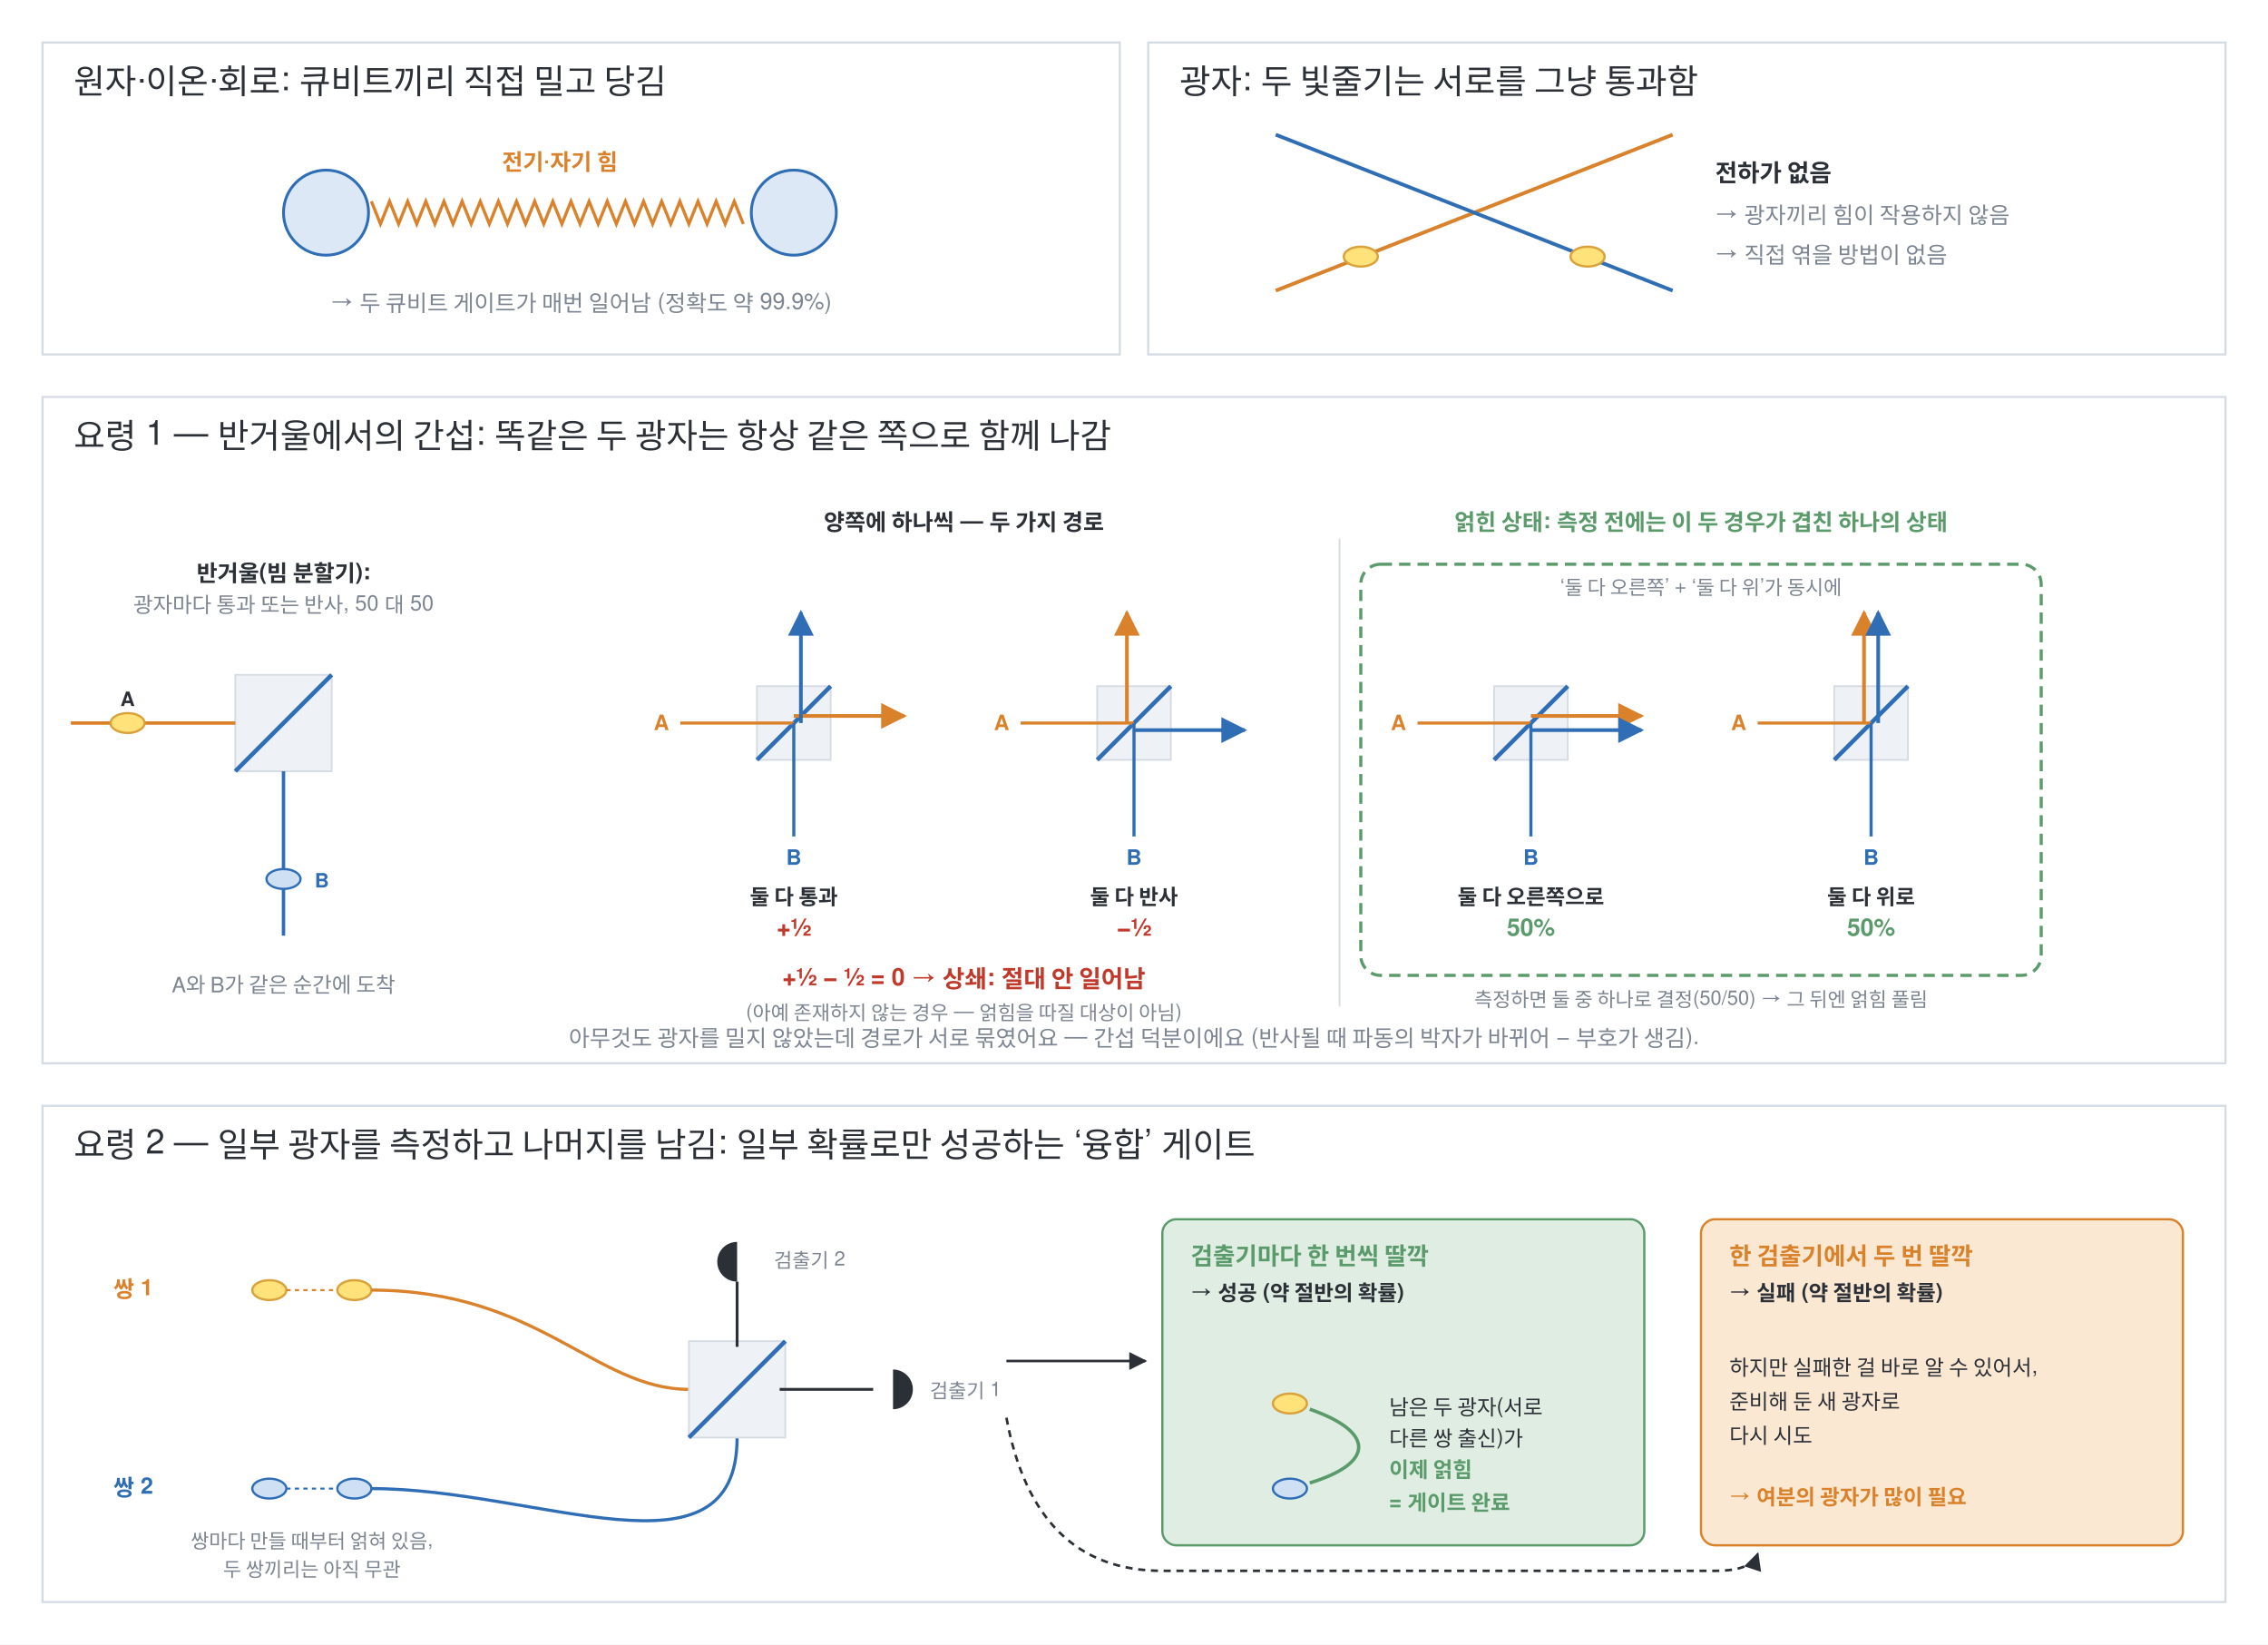
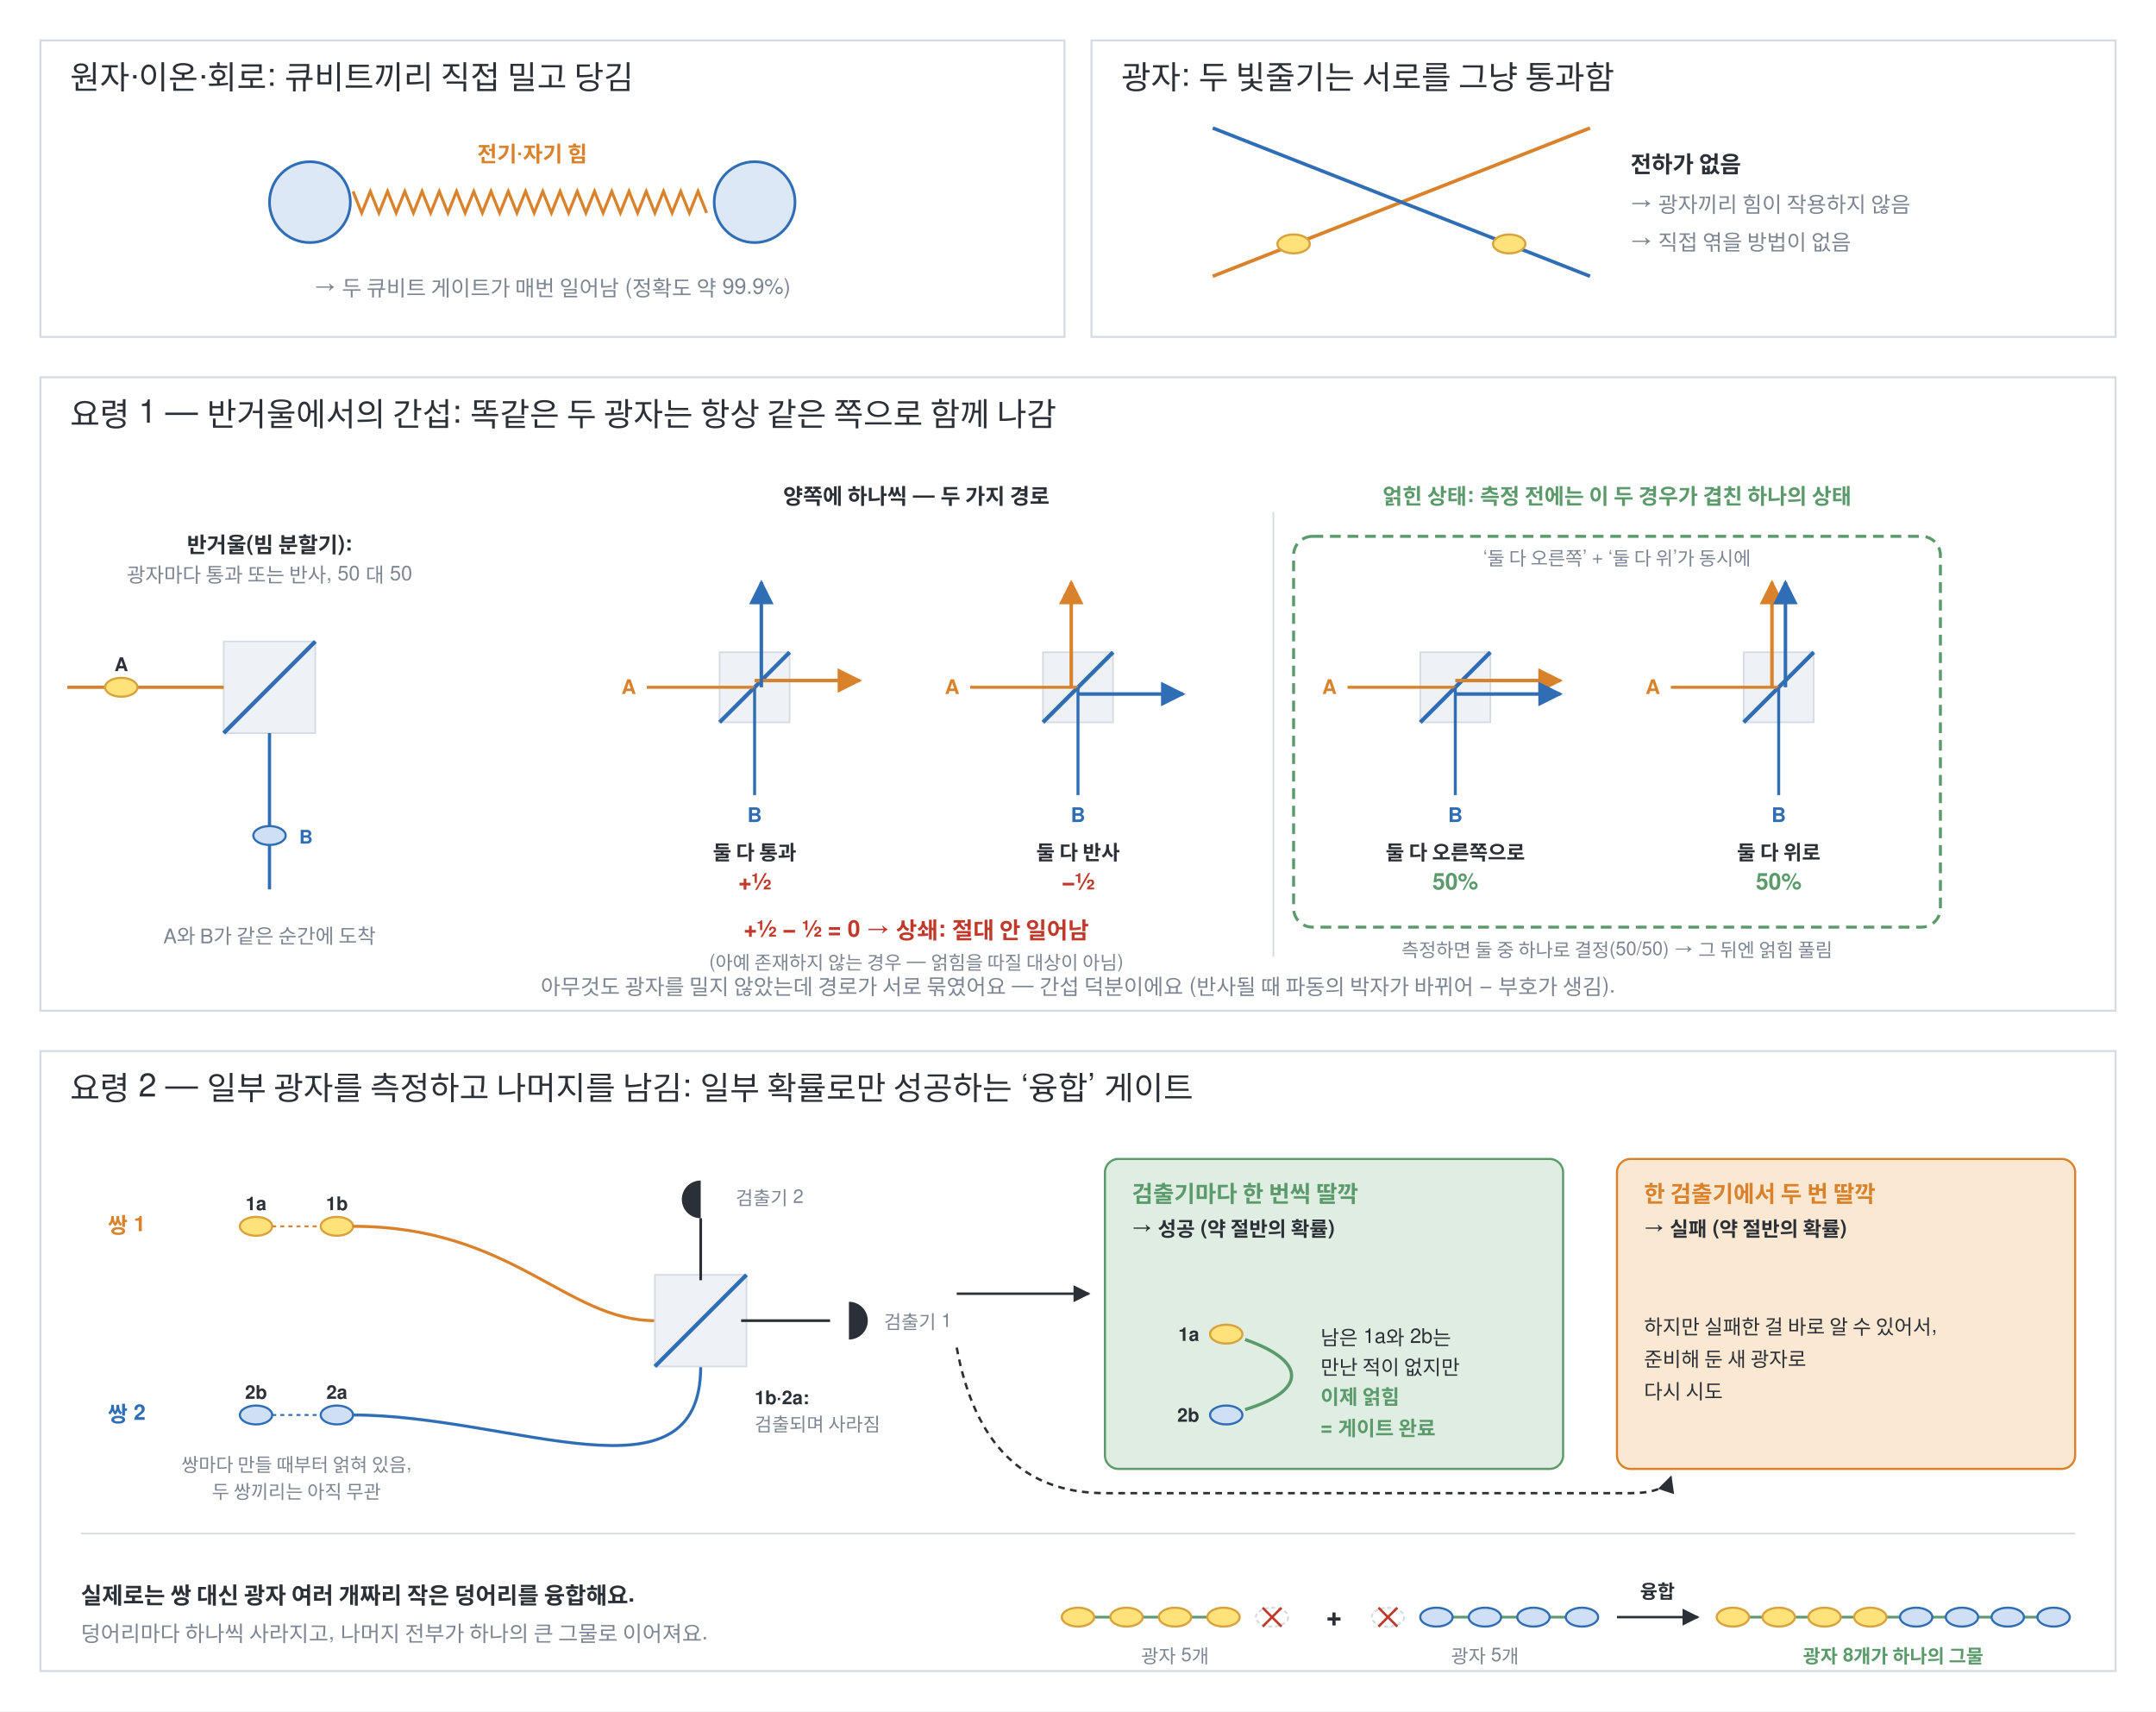
- <svg xmlns="http://www.w3.org/2000/svg" viewBox="0 0 1600 1160" width="1600" height="1160" font-family="Helvetica Neue, Helvetica, Arial, Apple SD Gothic Neo, Malgun Gothic, Noto Sans KR, sans-serif">
+ <svg xmlns="http://www.w3.org/2000/svg" viewBox="0 0 1600 1270" width="1600" height="1270" font-family="Helvetica Neue, Helvetica, Arial, Apple SD Gothic Neo, Malgun Gothic, Noto Sans KR, sans-serif">
  <defs>
    <marker id="ar" viewBox="0 0 10 10" refX="9" refY="5" markerWidth="7" markerHeight="7" orient="auto-start-reverse">
      <path d="M0 0 L10 5 L0 10 Z" fill="#2B2F36" />
    </marker>
    <marker id="arb" viewBox="0 0 10 10" refX="9" refY="5" markerWidth="7" markerHeight="7" orient="auto-start-reverse">
      <path d="M0 0 L10 5 L0 10 Z" fill="#2F6DB5" />
    </marker>
    <marker id="aro" viewBox="0 0 10 10" refX="9" refY="5" markerWidth="7" markerHeight="7" orient="auto-start-reverse">
      <path d="M0 0 L10 5 L0 10 Z" fill="#D9822B" />
    </marker>
  </defs>
-   <rect width="1600" height="1160" fill="#FFFFFF" />
+   <rect width="1600" height="1270" fill="#FFFFFF" />
  <rect x="30" y="30" width="760" height="220" fill="#FFFFFF" stroke="#D5DBE3" stroke-width="1.5" />
  <text x="52" y="66" font-size="24" fill="#2B2F36" font-weight="400" text-anchor="start">원자·이온·회로: 큐비트끼리 직접 밀고 당김</text>
  <circle cx="230" cy="150" r="30" fill="#DCE8F6" stroke="#2F6DB5" stroke-width="2" />
  <circle cx="560" cy="150" r="30" fill="#DCE8F6" stroke="#2F6DB5" stroke-width="2" />
  <polyline points="262.0,142 268.4,158 274.8,142 281.2,158 287.6,142 294.0,158 300.4,142 306.8,158 313.2,142 319.6,158 326.0,142 332.4,158 338.8,142 345.2,158 351.6,142 358.0,158 364.4,142 370.8,158 377.2,142 383.6,158 390.0,142 396.4,158 402.8,142 409.2,158 415.6,142 422.0,158 428.4,142 434.8,158 441.2,142 447.6,158 454.0,142 460.4,158 466.8,142 473.2,158 479.6,142 486.0,158 492.4,142 498.8,158 505.2,142 511.6,158 518.0,142 524.4,158" fill="none" stroke="#D9822B" stroke-width="2.2" />
  <text x="395" y="120" font-size="16" fill="#D9822B" font-weight="600" text-anchor="middle">전기·자기 힘</text>
  <text x="410" y="218" font-size="16" fill="#7C8591" font-weight="400" text-anchor="middle">→ 두 큐비트 게이트가 매번 일어남 (정확도 약 99.9%)</text>
  <rect x="810" y="30" width="760" height="220" fill="#FFFFFF" stroke="#D5DBE3" stroke-width="1.5" />
  <text x="832" y="66" font-size="24" fill="#2B2F36" font-weight="400" text-anchor="start">광자: 두 빛줄기는 서로를 그냥 통과함</text>
  <line x1="900" y1="205" x2="1180" y2="95" stroke="#D9822B" stroke-width="2.6" />
  <line x1="900" y1="95" x2="1180" y2="205" stroke="#2F6DB5" stroke-width="2.6" />
  <ellipse cx="960" cy="181" rx="12" ry="7" fill="#FFE27A" stroke="#D9A23C" stroke-width="1.6" />
  <ellipse cx="1120" cy="181" rx="12" ry="7" fill="#FFE27A" stroke="#D9A23C" stroke-width="1.6" />
  <text x="1210" y="128" font-size="17" fill="#2B2F36" font-weight="600" text-anchor="start">전하가 없음</text>
  <text x="1210" y="156" font-size="16" fill="#7C8591" font-weight="400" text-anchor="start">→ 광자끼리 힘이 작용하지 않음</text>
  <text x="1210" y="184" font-size="16" fill="#7C8591" font-weight="400" text-anchor="start">→ 직접 엮을 방법이 없음</text>
  <g transform="translate(0 -50)">
    <rect x="30" y="330" width="1540" height="470" fill="#FFFFFF" stroke="#D5DBE3" stroke-width="1.5" />
    <text x="52" y="366" font-size="24" fill="#2B2F36" font-weight="400" text-anchor="start">요령 1 — 반거울에서의 간섭: 똑같은 두 광자는 항상 같은 쪽으로 함께 나감</text>
    <rect x="166" y="526" width="68" height="68" fill="#EEF1F5" stroke="#D5DBE3" stroke-width="1.2" />
    <line x1="166" y1="594" x2="234" y2="526" stroke="#2F6DB5" stroke-width="3" />
    <line x1="50" y1="560" x2="166" y2="560" stroke="#D9822B" stroke-width="2.4" />
    <ellipse cx="90" cy="560" rx="12" ry="7" fill="#FFE27A" stroke="#D9A23C" stroke-width="1.6" />
    <text x="90" y="548" font-size="14" fill="#2B2F36" font-weight="700" text-anchor="middle">A</text>
    <line x1="200" y1="710" x2="200" y2="594" stroke="#2F6DB5" stroke-width="2.4" />
    <ellipse cx="200" cy="670" rx="12" ry="7" fill="#CFE0F5" stroke="#2F6DB5" stroke-width="1.6" />
    <text x="222" y="676" font-size="14" fill="#2F6DB5" font-weight="700" text-anchor="start">B</text>
    <text x="200" y="460" font-size="16" fill="#2B2F36" font-weight="600" text-anchor="middle">반거울(빔 분할기):</text>
    <text x="200" y="482" font-size="15" fill="#7C8591" font-weight="400" text-anchor="middle">광자마다 통과 또는 반사, 50 대 50</text>
    <text x="200" y="750" font-size="15" fill="#7C8591" font-weight="400" text-anchor="middle">A와 B가 같은 순간에 도착</text>
    <rect x="534" y="534" width="52" height="52" fill="#EEF1F5" stroke="#D5DBE3" stroke-width="1.2" />
    <line x1="534" y1="586" x2="586" y2="534" stroke="#2F6DB5" stroke-width="3" />
    <line x1="480" y1="560" x2="560" y2="560" stroke="#D9822B" stroke-width="2.2" />
    <line x1="560" y1="640" x2="560" y2="560" stroke="#2F6DB5" stroke-width="2.2" />
    <text x="472" y="565" font-size="15" fill="#D9822B" font-weight="700" text-anchor="end">A</text>
    <text x="560" y="660" font-size="15" fill="#2F6DB5" font-weight="700" text-anchor="middle">B</text>
    <line x1="560" y1="555" x2="638" y2="555" stroke="#D9822B" stroke-width="2.6" marker-end="url(#aro)" />
    <line x1="565" y1="560" x2="565" y2="482" stroke="#2F6DB5" stroke-width="2.6" marker-end="url(#arb)" />
    <text x="560" y="688" font-size="15" fill="#2B2F36" font-weight="600" text-anchor="middle">둘 다 통과</text>
    <text x="560" y="710" font-size="17" fill="#C0392B" font-weight="700" text-anchor="middle">+½</text>
    <rect x="774" y="534" width="52" height="52" fill="#EEF1F5" stroke="#D5DBE3" stroke-width="1.2" />
    <line x1="774" y1="586" x2="826" y2="534" stroke="#2F6DB5" stroke-width="3" />
    <line x1="720" y1="560" x2="800" y2="560" stroke="#D9822B" stroke-width="2.2" />
    <line x1="800" y1="640" x2="800" y2="560" stroke="#2F6DB5" stroke-width="2.2" />
    <text x="712" y="565" font-size="15" fill="#D9822B" font-weight="700" text-anchor="end">A</text>
    <text x="800" y="660" font-size="15" fill="#2F6DB5" font-weight="700" text-anchor="middle">B</text>
    <line x1="795" y1="560" x2="795" y2="482" stroke="#D9822B" stroke-width="2.6" marker-end="url(#aro)" />
    <line x1="800" y1="565" x2="878" y2="565" stroke="#2F6DB5" stroke-width="2.6" marker-end="url(#arb)" />
    <text x="800" y="688" font-size="15" fill="#2B2F36" font-weight="600" text-anchor="middle">둘 다 반사</text>
    <text x="800" y="710" font-size="17" fill="#C0392B" font-weight="700" text-anchor="middle">−½</text>
    <text x="680.0" y="424" font-size="16" fill="#2B2F36" font-weight="600" text-anchor="middle">양쪽에 하나씩 — 두 가지 경로</text>
    <text x="680.0" y="745" font-size="17" fill="#C0392B" font-weight="700" text-anchor="middle">+½ − ½ = 0  →  상쇄: 절대 안 일어남</text>
    <text x="680.0" y="768" font-size="14" fill="#7C8591" font-weight="400" text-anchor="middle">(아예 존재하지 않는 경우 — 얽힘을 따질 대상이 아님)</text>
    <line x1="945" y1="430" x2="945" y2="760" stroke="#D5DBE3" stroke-width="1.2" />
    <rect x="1054" y="534" width="52" height="52" fill="#EEF1F5" stroke="#D5DBE3" stroke-width="1.2" />
    <line x1="1054" y1="586" x2="1106" y2="534" stroke="#2F6DB5" stroke-width="3" />
    <line x1="1000" y1="560" x2="1080" y2="560" stroke="#D9822B" stroke-width="2.2" />
    <line x1="1080" y1="640" x2="1080" y2="560" stroke="#2F6DB5" stroke-width="2.2" />
    <text x="992" y="565" font-size="15" fill="#D9822B" font-weight="700" text-anchor="end">A</text>
    <text x="1080" y="660" font-size="15" fill="#2F6DB5" font-weight="700" text-anchor="middle">B</text>
    <line x1="1080" y1="555" x2="1158" y2="555" stroke="#D9822B" stroke-width="2.6" marker-end="url(#aro)" />
    <line x1="1080" y1="565" x2="1158" y2="565" stroke="#2F6DB5" stroke-width="2.6" marker-end="url(#arb)" />
    <text x="1080" y="688" font-size="15" fill="#2B2F36" font-weight="600" text-anchor="middle">둘 다 오른쪽으로</text>
    <text x="1080" y="710" font-size="17" fill="#5B9A6B" font-weight="700" text-anchor="middle">50%</text>
    <rect x="1294" y="534" width="52" height="52" fill="#EEF1F5" stroke="#D5DBE3" stroke-width="1.2" />
    <line x1="1294" y1="586" x2="1346" y2="534" stroke="#2F6DB5" stroke-width="3" />
    <line x1="1240" y1="560" x2="1320" y2="560" stroke="#D9822B" stroke-width="2.2" />
    <line x1="1320" y1="640" x2="1320" y2="560" stroke="#2F6DB5" stroke-width="2.2" />
    <text x="1232" y="565" font-size="15" fill="#D9822B" font-weight="700" text-anchor="end">A</text>
    <text x="1320" y="660" font-size="15" fill="#2F6DB5" font-weight="700" text-anchor="middle">B</text>
    <line x1="1315" y1="560" x2="1315" y2="482" stroke="#D9822B" stroke-width="2.6" marker-end="url(#aro)" />
    <line x1="1325" y1="560" x2="1325" y2="482" stroke="#2F6DB5" stroke-width="2.6" marker-end="url(#arb)" />
    <text x="1320" y="688" font-size="15" fill="#2B2F36" font-weight="600" text-anchor="middle">둘 다 위로</text>
    <text x="1320" y="710" font-size="17" fill="#5B9A6B" font-weight="700" text-anchor="middle">50%</text>
    <rect x="960" y="448" width="480" height="290" rx="14" fill="none" stroke="#5B9A6B" stroke-width="2.2" stroke-dasharray="8 5" />
    <text x="1200.0" y="424" font-size="16" fill="#5B9A6B" font-weight="700" text-anchor="middle">얽힌 상태: 측정 전에는 이 두 경우가 겹친 하나의 상태</text>
    <text x="1200.0" y="468" font-size="14" fill="#7C8591" font-weight="400" text-anchor="middle">‘둘 다 오른쪽’ + ‘둘 다 위’가 동시에</text>
    <text x="1200.0" y="760" font-size="14" fill="#7C8591" font-weight="400" text-anchor="middle">측정하면 둘 중 하나로 결정(50/50) → 그 뒤엔 얽힘 풀림</text>
    <text x="800" y="788" font-size="16" fill="#7C8591" font-weight="400" text-anchor="middle">아무것도 광자를 밀지 않았는데 경로가 서로 묶였어요 — 간섭 덕분이에요 (반사될 때 파동의 박자가 바뀌어 − 부호가 생김).</text>
-     <rect x="30" y="830" width="1540" height="350" fill="#FFFFFF" stroke="#D5DBE3" stroke-width="1.5" />
+     <rect x="30" y="830" width="1540" height="460" fill="#FFFFFF" stroke="#D5DBE3" stroke-width="1.5" />
    <text x="52" y="866" font-size="24" fill="#2B2F36" font-weight="400" text-anchor="start">요령 2 — 일부 광자를 측정하고 나머지를 남김: 일부 확률로만 성공하는 ‘융합’ 게이트</text>
    <text x="80" y="965" font-size="16" fill="#D9822B" font-weight="700" text-anchor="start">쌍 1</text>
    <ellipse cx="190" cy="960" rx="12" ry="7" fill="#FFE27A" stroke="#D9A23C" stroke-width="1.6" />
+     <text x="190" y="948" font-size="14" fill="#2B2F36" font-weight="700" text-anchor="middle">1a</text>
    <ellipse cx="250" cy="960" rx="12" ry="7" fill="#FFE27A" stroke="#D9A23C" stroke-width="1.6" />
+     <text x="250" y="948" font-size="14" fill="#2B2F36" font-weight="700" text-anchor="middle">1b</text>
    <path d="M202 960 L238 960" stroke="#D9822B" stroke-width="1.4" stroke-dasharray="3 3" />
    <text x="80" y="1105" font-size="16" fill="#2F6DB5" font-weight="700" text-anchor="start">쌍 2</text>
    <ellipse cx="190" cy="1100" rx="12" ry="7" fill="#CFE0F5" stroke="#2F6DB5" stroke-width="1.6" />
+     <text x="190" y="1088" font-size="14" fill="#2B2F36" font-weight="700" text-anchor="middle">2b</text>
    <ellipse cx="250" cy="1100" rx="12" ry="7" fill="#CFE0F5" stroke="#2F6DB5" stroke-width="1.6" />
+     <text x="250" y="1088" font-size="14" fill="#2B2F36" font-weight="700" text-anchor="middle">2a</text>
    <path d="M202 1100 L238 1100" stroke="#2F6DB5" stroke-width="1.4" stroke-dasharray="3 3" />
    <text x="220" y="1142" font-size="14" fill="#7C8591" font-weight="400" text-anchor="middle">쌍마다 만들 때부터 얽혀 있음,</text>
    <text x="220" y="1162" font-size="14" fill="#7C8591" font-weight="400" text-anchor="middle">두 쌍끼리는 아직 무관</text>
    <path d="M262 960 C380 960 420 1030 486 1030" fill="none" stroke="#D9822B" stroke-width="2.2" />
    <path d="M262 1100 C380 1100 520 1170 520 1064" fill="none" stroke="#2F6DB5" stroke-width="2.2" />
    <rect x="486" y="996" width="68" height="68" fill="#EEF1F5" stroke="#D5DBE3" stroke-width="1.2" />
    <line x1="486" y1="1064" x2="554" y2="996" stroke="#2F6DB5" stroke-width="3" />
    <line x1="550" y1="1030" x2="616" y2="1030" stroke="#2B2F36" stroke-width="2" />
    <line x1="520" y1="1000" x2="520" y2="954" stroke="#2B2F36" stroke-width="2" />
    <path d="M630 1016 A14 14 0 0 1 630 1044 Z" fill="#2B2F36" />
    <path d="M506 940 A14 14 0 0 1 534 940 Z" fill="#2B2F36" transform="rotate(-90 520 940)" />
+     <text x="560" y="1092" font-size="14" fill="#2B2F36" font-weight="700" text-anchor="start">1b·2a:</text>
+     <text x="560" y="1112" font-size="14" fill="#7C8591" font-weight="400" text-anchor="start">검출되며 사라짐</text>
    <text x="656" y="1036" font-size="14" fill="#7C8591" font-weight="400" text-anchor="start">검출기 1</text>
    <text x="546" y="944" font-size="14" fill="#7C8591" font-weight="400" text-anchor="start">검출기 2</text>
    <rect x="820" y="910" width="340" height="230" rx="10" fill="#DFEDE2" stroke="#5B9A6B" stroke-width="1.6" />
    <text x="840" y="942" font-size="17" fill="#5B9A6B" font-weight="700" text-anchor="start">검출기마다 한 번씩 딸깍</text>
    <text x="840" y="966" font-size="15" fill="#2B2F36" font-weight="600" text-anchor="start">→ 성공 (약 절반의 확률)</text>
    <ellipse cx="910" cy="1040" rx="12" ry="7" fill="#FFE27A" stroke="#D9A23C" stroke-width="1.6" />
    <ellipse cx="910" cy="1100" rx="12" ry="7" fill="#CFE0F5" stroke="#2F6DB5" stroke-width="1.6" />
+     <text x="890" y="1045" font-size="14" fill="#2B2F36" font-weight="700" text-anchor="end">1a</text>
+     <text x="890" y="1105" font-size="14" fill="#2B2F36" font-weight="700" text-anchor="end">2b</text>
    <path d="M924 1044 C970 1060 970 1082 924 1096" fill="none" stroke="#5B9A6B" stroke-width="2.4" />
-     <text x="980" y="1048" font-size="15" fill="#2B2F36" font-weight="400" text-anchor="start">남은 두 광자(서로</text>
-     <text x="980" y="1070" font-size="15" fill="#2B2F36" font-weight="400" text-anchor="start">다른 쌍 출신)가</text>
+     <text x="980" y="1048" font-size="15" fill="#2B2F36" font-weight="400" text-anchor="start">남은 1a와 2b는</text>
+     <text x="980" y="1070" font-size="15" fill="#2B2F36" font-weight="400" text-anchor="start">만난 적이 없지만</text>
    <text x="980" y="1092" font-size="15" fill="#5B9A6B" font-weight="700" text-anchor="start">이제 얽힘</text>
    <text x="980" y="1114" font-size="15" fill="#5B9A6B" font-weight="700" text-anchor="start">= 게이트 완료</text>
    <rect x="1200" y="910" width="340" height="230" rx="10" fill="#FBE8D3" stroke="#D9822B" stroke-width="1.6" />
    <text x="1220" y="942" font-size="17" fill="#D9822B" font-weight="700" text-anchor="start">한 검출기에서 두 번 딸깍</text>
    <text x="1220" y="966" font-size="15" fill="#2B2F36" font-weight="600" text-anchor="start">→ 실패 (약 절반의 확률)</text>
-     <text x="1220" y="1020" font-size="15" fill="#2B2F36" font-weight="400" text-anchor="start">하지만 실패한 걸 바로 알 수 있어서,</text>
-     <text x="1220" y="1044" font-size="15" fill="#2B2F36" font-weight="400" text-anchor="start">준비해 둔 새 광자로</text>
-     <text x="1220" y="1068" font-size="15" fill="#2B2F36" font-weight="400" text-anchor="start">다시 시도</text>
-     <text x="1220" y="1110" font-size="15" fill="#D9822B" font-weight="600" text-anchor="start">→ 여분의 광자가 많이 필요</text>
+     <text x="1220" y="1040" font-size="15" fill="#2B2F36" font-weight="400" text-anchor="start">하지만 실패한 걸 바로 알 수 있어서,</text>
+     <text x="1220" y="1064" font-size="15" fill="#2B2F36" font-weight="400" text-anchor="start">준비해 둔 새 광자로</text>
+     <text x="1220" y="1088" font-size="15" fill="#2B2F36" font-weight="400" text-anchor="start">다시 시도</text>
    <line x1="710" y1="1010" x2="808" y2="1010" stroke="#2B2F36" stroke-width="1.8" marker-end="url(#ar)" />
    <path d="M710 1050 Q730 1158 820 1158 L1210 1158 Q1236 1158 1240 1146" fill="none" stroke="#2B2F36" stroke-width="1.8" stroke-dasharray="5 4" marker-end="url(#ar)" />
+     <line x1="60" y1="1188" x2="1540" y2="1188" stroke="#D5DBE3" stroke-width="1.2" />
+     <text x="60" y="1240" font-size="17" fill="#2B2F36" font-weight="600" text-anchor="start">실제로는 쌍 대신 광자 여러 개짜리 작은 덩어리를 융합해요.</text>
+     <text x="60" y="1268" font-size="16" fill="#7C8591" font-weight="400" text-anchor="start">덩어리마다 하나씩 사라지고, 나머지 전부가 하나의 큰 그물로 이어져요.</text>
+     <line x1="812" y1="1250" x2="824" y2="1250" stroke="#5B9A6B" stroke-width="2" />
+     <line x1="848" y1="1250" x2="860" y2="1250" stroke="#5B9A6B" stroke-width="2" />
+     <line x1="884" y1="1250" x2="896" y2="1250" stroke="#5B9A6B" stroke-width="2" />
+     <ellipse cx="800" cy="1250" rx="12" ry="7" fill="#FFE27A" stroke="#D9A23C" stroke-width="1.6" />
+     <ellipse cx="836" cy="1250" rx="12" ry="7" fill="#FFE27A" stroke="#D9A23C" stroke-width="1.6" />
+     <ellipse cx="872" cy="1250" rx="12" ry="7" fill="#FFE27A" stroke="#D9A23C" stroke-width="1.6" />
+     <ellipse cx="908" cy="1250" rx="12" ry="7" fill="#FFE27A" stroke="#D9A23C" stroke-width="1.6" />
+     <ellipse cx="944" cy="1250" rx="12" ry="7" fill="none" stroke="#D5DBE3" stroke-width="1.4" stroke-dasharray="3 2" />
+     <path d="M937 1243 L951 1257 M951 1243 L937 1257" stroke="#C0392B" stroke-width="1.8" />
+     <text x="872" y="1284" font-size="14" fill="#7C8591" font-weight="400" text-anchor="middle">광자 5개</text>
+     <text x="990" y="1256" font-size="20" fill="#2B2F36" font-weight="600" text-anchor="middle">+</text>
+     <line x1="1078" y1="1250" x2="1090" y2="1250" stroke="#5B9A6B" stroke-width="2" />
+     <line x1="1114" y1="1250" x2="1126" y2="1250" stroke="#5B9A6B" stroke-width="2" />
+     <line x1="1150" y1="1250" x2="1162" y2="1250" stroke="#5B9A6B" stroke-width="2" />
+     <ellipse cx="1030" cy="1250" rx="12" ry="7" fill="none" stroke="#D5DBE3" stroke-width="1.4" stroke-dasharray="3 2" />
+     <path d="M1023 1243 L1037 1257 M1037 1243 L1023 1257" stroke="#C0392B" stroke-width="1.8" />
+     <ellipse cx="1066" cy="1250" rx="12" ry="7" fill="#CFE0F5" stroke="#2F6DB5" stroke-width="1.6" />
+     <ellipse cx="1102" cy="1250" rx="12" ry="7" fill="#CFE0F5" stroke="#2F6DB5" stroke-width="1.6" />
+     <ellipse cx="1138" cy="1250" rx="12" ry="7" fill="#CFE0F5" stroke="#2F6DB5" stroke-width="1.6" />
+     <ellipse cx="1174" cy="1250" rx="12" ry="7" fill="#CFE0F5" stroke="#2F6DB5" stroke-width="1.6" />
+     <text x="1102" y="1284" font-size="14" fill="#7C8591" font-weight="400" text-anchor="middle">광자 5개</text>
+     <line x1="1200" y1="1250" x2="1260" y2="1250" stroke="#2B2F36" stroke-width="1.8" marker-end="url(#ar)" />
+     <text x="1230" y="1236" font-size="14" fill="#2B2F36" font-weight="600" text-anchor="middle">융합</text>
+     <line x1="1298" y1="1250" x2="1308" y2="1250" stroke="#5B9A6B" stroke-width="2" />
+     <line x1="1332" y1="1250" x2="1342" y2="1250" stroke="#5B9A6B" stroke-width="2" />
+     <line x1="1366" y1="1250" x2="1376" y2="1250" stroke="#5B9A6B" stroke-width="2" />
+     <line x1="1400" y1="1250" x2="1410" y2="1250" stroke="#5B9A6B" stroke-width="2" />
+     <line x1="1434" y1="1250" x2="1444" y2="1250" stroke="#5B9A6B" stroke-width="2" />
+     <line x1="1468" y1="1250" x2="1478" y2="1250" stroke="#5B9A6B" stroke-width="2" />
+     <line x1="1502" y1="1250" x2="1512" y2="1250" stroke="#5B9A6B" stroke-width="2" />
+     <ellipse cx="1286" cy="1250" rx="12" ry="7" fill="#FFE27A" stroke="#D9A23C" stroke-width="1.6" />
+     <ellipse cx="1320" cy="1250" rx="12" ry="7" fill="#FFE27A" stroke="#D9A23C" stroke-width="1.6" />
+     <ellipse cx="1354" cy="1250" rx="12" ry="7" fill="#FFE27A" stroke="#D9A23C" stroke-width="1.6" />
+     <ellipse cx="1388" cy="1250" rx="12" ry="7" fill="#FFE27A" stroke="#D9A23C" stroke-width="1.6" />
+     <ellipse cx="1422" cy="1250" rx="12" ry="7" fill="#CFE0F5" stroke="#2F6DB5" stroke-width="1.6" />
+     <ellipse cx="1456" cy="1250" rx="12" ry="7" fill="#CFE0F5" stroke="#2F6DB5" stroke-width="1.6" />
+     <ellipse cx="1490" cy="1250" rx="12" ry="7" fill="#CFE0F5" stroke="#2F6DB5" stroke-width="1.6" />
+     <ellipse cx="1524" cy="1250" rx="12" ry="7" fill="#CFE0F5" stroke="#2F6DB5" stroke-width="1.6" />
+     <text x="1405" y="1284" font-size="14" fill="#5B9A6B" font-weight="600" text-anchor="middle">광자 8개가 하나의 그물</text>
  </g>
</svg>
